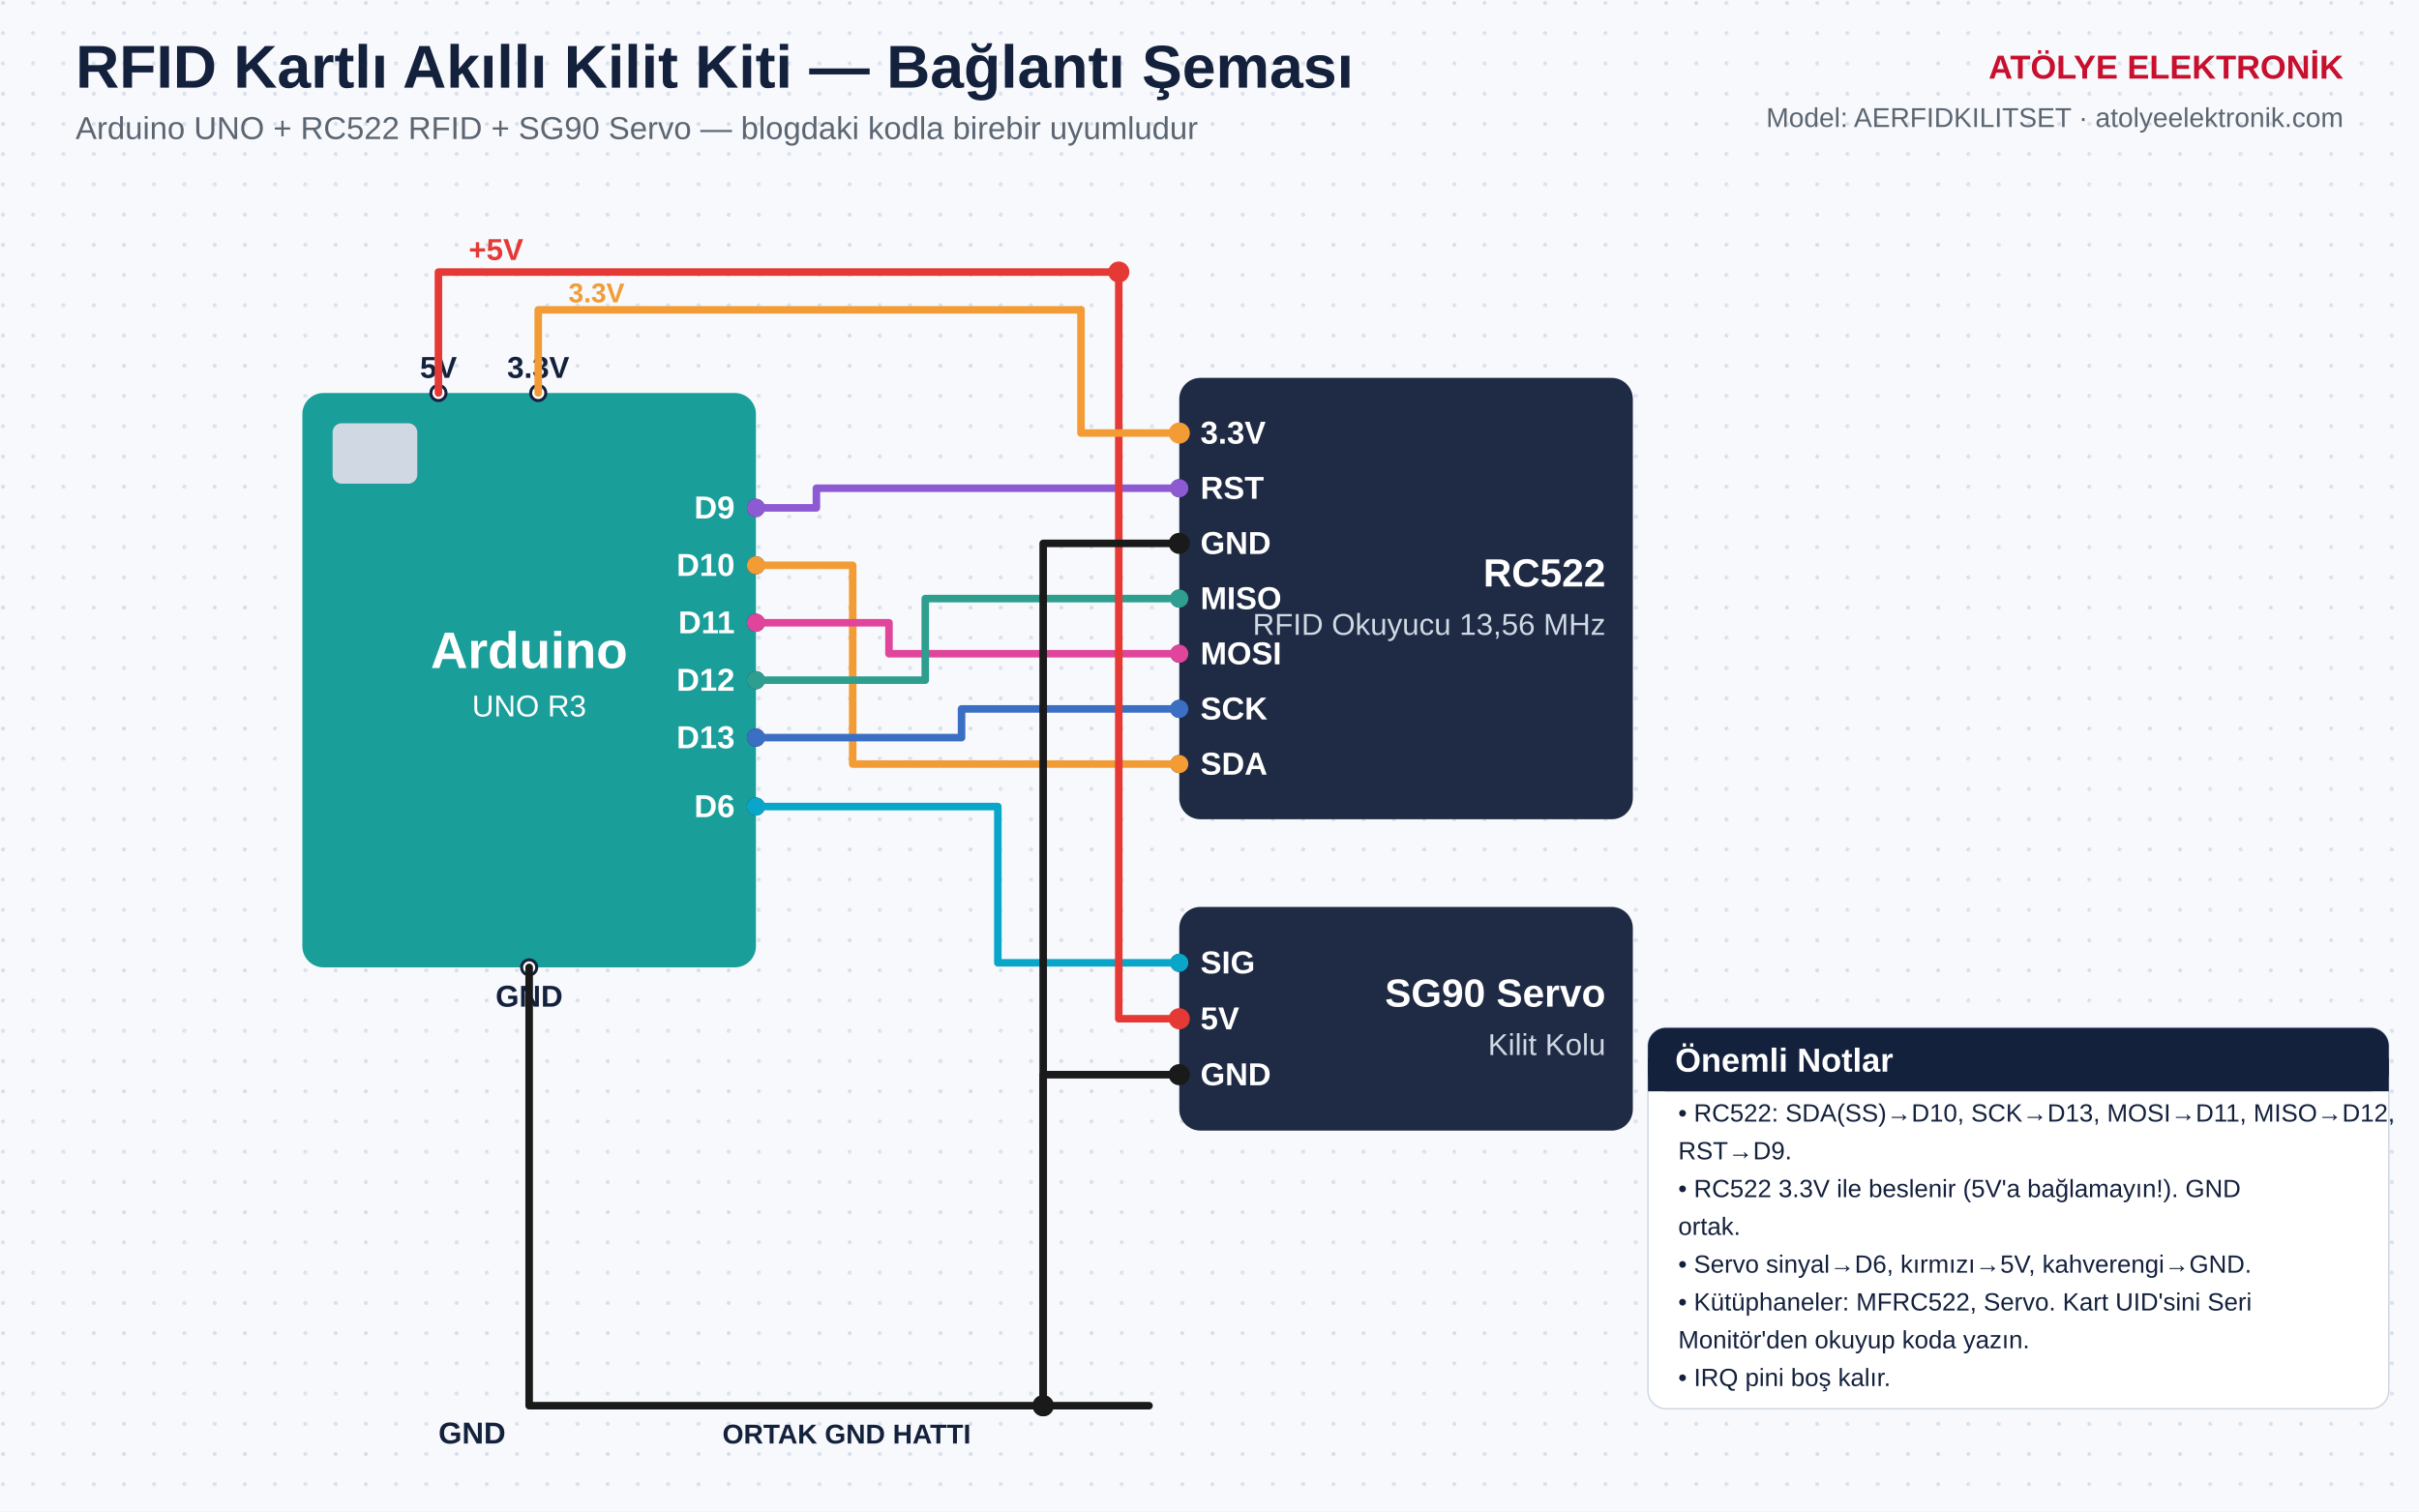
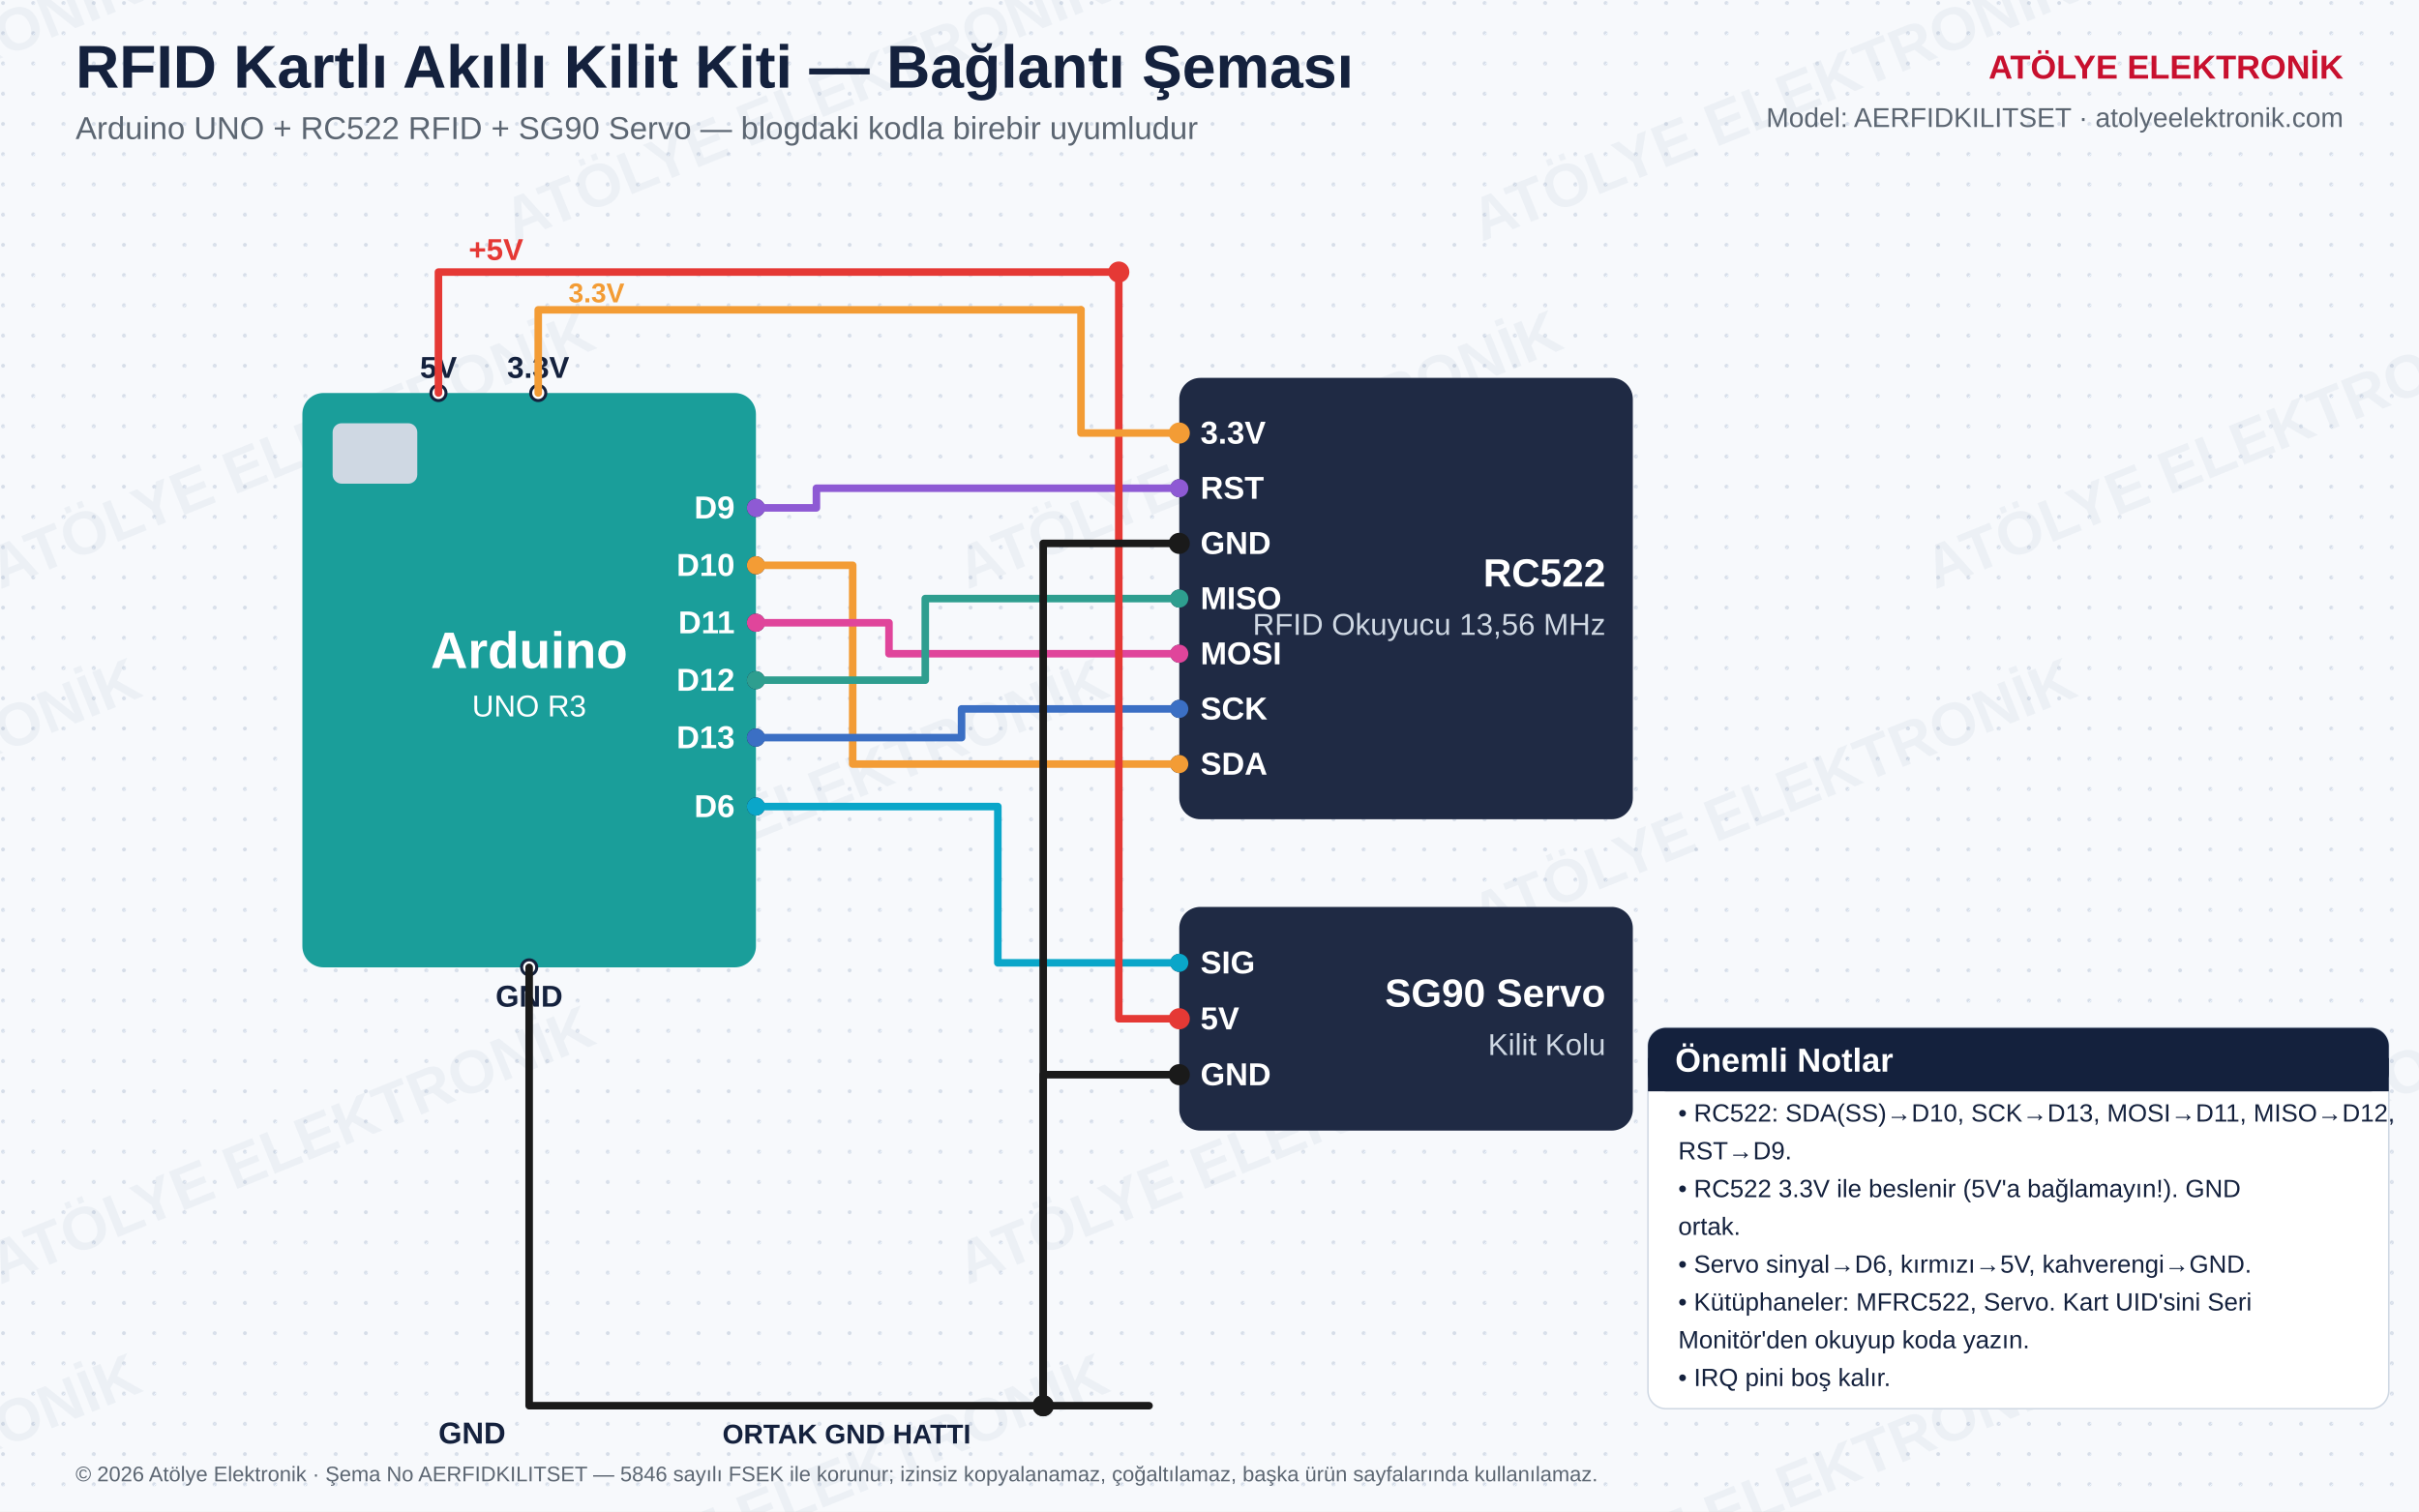
<svg xmlns="http://www.w3.org/2000/svg" width="1600" height="1000" viewBox="0 0 1600 1000" font-family="Segoe UI, Arial, sans-serif">
  <defs>
    <pattern id="dots" width="20" height="20" patternUnits="userSpaceOnUse">
      <circle cx="2" cy="2" r="1.3" fill="#d6dde8" />
    </pattern>
  </defs>
  <rect width="1600" height="1000" fill="#f7f9fc" />
  <rect width="1600" height="1000" fill="url(#dots)" />
+   <g opacity="0.045" font-weight="800" font-size="40" fill="#003360">
+     <text x="-300" y="160" transform="rotate(-22 -300 160)">ATÖLYE ELEKTRONİK</text>
+     <text x="340" y="160" transform="rotate(-22 340 160)">ATÖLYE ELEKTRONİK</text>
+     <text x="980" y="160" transform="rotate(-22 980 160)">ATÖLYE ELEKTRONİK</text>
+     <text x="1620" y="160" transform="rotate(-22 1620 160)">ATÖLYE ELEKTRONİK</text>
+     <text x="0" y="390" transform="rotate(-22 0 390)">ATÖLYE ELEKTRONİK</text>
+     <text x="640" y="390" transform="rotate(-22 640 390)">ATÖLYE ELEKTRONİK</text>
+     <text x="1280" y="390" transform="rotate(-22 1280 390)">ATÖLYE ELEKTRONİK</text>
+     <text x="-300" y="620" transform="rotate(-22 -300 620)">ATÖLYE ELEKTRONİK</text>
+     <text x="340" y="620" transform="rotate(-22 340 620)">ATÖLYE ELEKTRONİK</text>
+     <text x="980" y="620" transform="rotate(-22 980 620)">ATÖLYE ELEKTRONİK</text>
+     <text x="1620" y="620" transform="rotate(-22 1620 620)">ATÖLYE ELEKTRONİK</text>
+     <text x="0" y="850" transform="rotate(-22 0 850)">ATÖLYE ELEKTRONİK</text>
+     <text x="640" y="850" transform="rotate(-22 640 850)">ATÖLYE ELEKTRONİK</text>
+     <text x="1280" y="850" transform="rotate(-22 1280 850)">ATÖLYE ELEKTRONİK</text>
+     <text x="-300" y="1080" transform="rotate(-22 -300 1080)">ATÖLYE ELEKTRONİK</text>
+     <text x="340" y="1080" transform="rotate(-22 340 1080)">ATÖLYE ELEKTRONİK</text>
+     <text x="980" y="1080" transform="rotate(-22 980 1080)">ATÖLYE ELEKTRONİK</text>
+     <text x="1620" y="1080" transform="rotate(-22 1620 1080)">ATÖLYE ELEKTRONİK</text>
+   </g>
  <text x="50" y="58" font-size="40" font-weight="800" fill="#14213d">RFID Kartlı Akıllı Kilit Kiti — Bağlantı Şeması</text>
  <text x="50" y="92" font-size="21" fill="#5c6672">Arduino UNO + RC522 RFID + SG90 Servo — blogdaki kodla birebir uyumludur</text>
  <text x="1550" y="52" text-anchor="end" font-size="22" font-weight="800" fill="#c8102e">ATÖLYE ELEKTRONİK</text>
  <text x="1550" y="84" text-anchor="end" font-size="18" fill="#5c6672">Model: AERFIDKILITSET · atolyeelektronik.com</text>
  <rect x="200" y="260" width="300" height="380" rx="14" fill="#1a9e9a" />
  <text x="350.0" y="442.0" text-anchor="middle" font-size="34" font-weight="700" fill="#fff">Arduino</text>
  <text x="350.0" y="474.0" text-anchor="middle" font-size="20" fill="#ffffff">UNO R3</text>
+   <text x="486" y="457.0" text-anchor="end" font-size="21" font-weight="700" fill="#fff">D12</text>
+   <circle cx="500" cy="450.0" r="5" fill="#fff" stroke="#14213d" stroke-width="2" />
+   <text x="486" y="419.0" text-anchor="end" font-size="21" font-weight="700" fill="#fff">D11</text>
+   <circle cx="500" cy="412.0" r="5" fill="#fff" stroke="#14213d" stroke-width="2" />
+   <text x="486" y="381.0" text-anchor="end" font-size="21" font-weight="700" fill="#fff">D10</text>
+   <circle cx="500" cy="374.0" r="5" fill="#fff" stroke="#14213d" stroke-width="2" />
+   <text x="486" y="495.0" text-anchor="end" font-size="21" font-weight="700" fill="#fff">D13</text>
+   <circle cx="500" cy="488.0" r="5" fill="#fff" stroke="#14213d" stroke-width="2" />
  <text x="486" y="540.6" text-anchor="end" font-size="21" font-weight="700" fill="#fff">D6</text>
  <circle cx="500" cy="533.6" r="5" fill="#fff" stroke="#14213d" stroke-width="2" />
-   <text x="486" y="381.0" text-anchor="end" font-size="21" font-weight="700" fill="#fff">D10</text>
-   <circle cx="500" cy="374.0" r="5" fill="#fff" stroke="#14213d" stroke-width="2" />
-   <text x="486" y="419.0" text-anchor="end" font-size="21" font-weight="700" fill="#fff">D11</text>
-   <circle cx="500" cy="412.0" r="5" fill="#fff" stroke="#14213d" stroke-width="2" />
-   <text x="486" y="495.0" text-anchor="end" font-size="21" font-weight="700" fill="#fff">D13</text>
-   <circle cx="500" cy="488.0" r="5" fill="#fff" stroke="#14213d" stroke-width="2" />
  <text x="486" y="343.0" text-anchor="end" font-size="21" font-weight="700" fill="#fff">D9</text>
  <circle cx="500" cy="336.0" r="5" fill="#fff" stroke="#14213d" stroke-width="2" />
-   <text x="486" y="457.0" text-anchor="end" font-size="21" font-weight="700" fill="#fff">D12</text>
-   <circle cx="500" cy="450.0" r="5" fill="#fff" stroke="#14213d" stroke-width="2" />
  <text x="290.0" y="250" text-anchor="middle" font-size="20" font-weight="700" fill="#14213d">5V</text>
  <circle cx="290.0" cy="260" r="5" fill="#fff" stroke="#14213d" stroke-width="2" />
  <text x="356.0" y="250" text-anchor="middle" font-size="20" font-weight="700" fill="#14213d">3.3V</text>
  <circle cx="356.0" cy="260" r="5" fill="#fff" stroke="#14213d" stroke-width="2" />
  <text x="350.0" y="666" text-anchor="middle" font-size="20" font-weight="700" fill="#14213d">GND</text>
  <circle cx="350.0" cy="640" r="5" fill="#fff" stroke="#14213d" stroke-width="2" />
  <rect x="220" y="280" width="56" height="40" rx="6" fill="#cfd8e3" />
  <rect x="780" y="250" width="300" height="292" rx="14" fill="#1f2a44" />
  <text x="1062" y="388.0" text-anchor="end" font-size="26" font-weight="700" fill="#fff">RC522</text>
  <text x="1062" y="420.0" text-anchor="end" font-size="20" fill="#cfd8e3">RFID Okuyucu 13,56 MHz</text>
  <text x="794" y="293.5" font-size="21" font-weight="700" fill="#fff">3.3V</text>
  <circle cx="780" cy="286.5" r="5" fill="#fff" stroke="#14213d" stroke-width="2" />
  <text x="794" y="330.0" font-size="21" font-weight="700" fill="#fff">RST</text>
  <circle cx="780" cy="323.0" r="5" fill="#fff" stroke="#14213d" stroke-width="2" />
  <text x="794" y="366.5" font-size="21" font-weight="700" fill="#fff">GND</text>
  <circle cx="780" cy="359.5" r="5" fill="#fff" stroke="#14213d" stroke-width="2" />
  <text x="794" y="403.0" font-size="21" font-weight="700" fill="#fff">MISO</text>
  <circle cx="780" cy="396.0" r="5" fill="#fff" stroke="#14213d" stroke-width="2" />
  <text x="794" y="439.5" font-size="21" font-weight="700" fill="#fff">MOSI</text>
  <circle cx="780" cy="432.5" r="5" fill="#fff" stroke="#14213d" stroke-width="2" />
  <text x="794" y="476.0" font-size="21" font-weight="700" fill="#fff">SCK</text>
  <circle cx="780" cy="469.0" r="5" fill="#fff" stroke="#14213d" stroke-width="2" />
  <text x="794" y="512.5" font-size="21" font-weight="700" fill="#fff">SDA</text>
  <circle cx="780" cy="505.5" r="5" fill="#fff" stroke="#14213d" stroke-width="2" />
  <rect x="780" y="600" width="300" height="148" rx="14" fill="#1f2a44" />
  <text x="1062" y="666.0" text-anchor="end" font-size="26" font-weight="700" fill="#fff">SG90 Servo</text>
  <text x="1062" y="698.0" text-anchor="end" font-size="20" fill="#cfd8e3">Kilit Kolu</text>
  <text x="794" y="644.0" font-size="21" font-weight="700" fill="#fff">SIG</text>
  <circle cx="780" cy="637.0" r="5" fill="#fff" stroke="#14213d" stroke-width="2" />
  <text x="794" y="681.0" font-size="21" font-weight="700" fill="#fff">5V</text>
  <circle cx="780" cy="674.0" r="5" fill="#fff" stroke="#14213d" stroke-width="2" />
  <text x="794" y="718.0" font-size="21" font-weight="700" fill="#fff">GND</text>
  <circle cx="780" cy="711.0" r="5" fill="#fff" stroke="#14213d" stroke-width="2" />
  <path d="M 500 336.0 L 540 336.0 L 540 323.0 L 780 323.0" fill="none" stroke="#8e5ad4" stroke-width="5" stroke-linejoin="round" stroke-linecap="round" />
  <circle cx="500" cy="336.0" r="6" fill="#8e5ad4" />
  <circle cx="780" cy="323.0" r="6" fill="#8e5ad4" />
  <path d="M 500 374.0 L 564 374.0 L 564 505.5 L 780 505.5" fill="none" stroke="#f39c35" stroke-width="5" stroke-linejoin="round" stroke-linecap="round" />
  <circle cx="500" cy="374.0" r="6" fill="#f39c35" />
  <circle cx="780" cy="505.5" r="6" fill="#f39c35" />
  <path d="M 500 412.0 L 588 412.0 L 588 432.5 L 780 432.5" fill="none" stroke="#e0459b" stroke-width="5" stroke-linejoin="round" stroke-linecap="round" />
  <circle cx="500" cy="412.0" r="6" fill="#e0459b" />
  <circle cx="780" cy="432.5" r="6" fill="#e0459b" />
  <path d="M 500 450.0 L 612 450.0 L 612 396.0 L 780 396.0" fill="none" stroke="#2e9e8f" stroke-width="5" stroke-linejoin="round" stroke-linecap="round" />
  <circle cx="500" cy="450.0" r="6" fill="#2e9e8f" />
  <circle cx="780" cy="396.0" r="6" fill="#2e9e8f" />
  <path d="M 500 488.0 L 636 488.0 L 636 469.0 L 780 469.0" fill="none" stroke="#3b6fc4" stroke-width="5" stroke-linejoin="round" stroke-linecap="round" />
  <circle cx="500" cy="488.0" r="6" fill="#3b6fc4" />
  <circle cx="780" cy="469.0" r="6" fill="#3b6fc4" />
  <path d="M 500 533.6 L 660 533.6 L 660 637.0 L 780 637.0" fill="none" stroke="#0aa6c9" stroke-width="5" stroke-linejoin="round" stroke-linecap="round" />
  <circle cx="500" cy="533.6" r="6" fill="#0aa6c9" />
  <circle cx="780" cy="637.0" r="6" fill="#0aa6c9" />
  <path d="M 290.0 260 L 290.0 180 L 740 180" fill="none" stroke="#e53935" stroke-width="5" stroke-linejoin="round" stroke-linecap="round" />
  <text x="310.0" y="172" text-anchor="start" font-size="20" font-weight="700" fill="#e53935">+5V</text>
  <path d="M 780 674.0 L 740 674.0 L 740 180" fill="none" stroke="#e53935" stroke-width="5" stroke-linejoin="round" stroke-linecap="round" />
  <circle cx="740" cy="180" r="7" fill="#e53935" />
  <circle cx="780" cy="674.0" r="7" fill="#e53935" />
  <path d="M 356.0 260 L 356.0 205 L 715 205" fill="none" stroke="#f39c35" stroke-width="5" stroke-linejoin="round" stroke-linecap="round" />
  <text x="376.0" y="200" text-anchor="start" font-size="18" font-weight="700" fill="#f39c35">3.3V</text>
  <path d="M 780 286.5 L 715 286.5 L 715 205" fill="none" stroke="#f39c35" stroke-width="5" stroke-linejoin="round" stroke-linecap="round" />
  <circle cx="780" cy="286.5" r="7" fill="#f39c35" />
  <path d="M 350.0 640 L 350.0 930 L 760 930" fill="none" stroke="#1a1a1a" stroke-width="5" stroke-linejoin="round" stroke-linecap="round" />
  <text x="290.0" y="955" text-anchor="start" font-size="20" font-weight="700" fill="#14213d">GND</text>
  <path d="M 780 359.5 L 690 359.5 L 690 930" fill="none" stroke="#1a1a1a" stroke-width="5" stroke-linejoin="round" stroke-linecap="round" />
  <circle cx="690" cy="930" r="7" fill="#1a1a1a" />
  <circle cx="780" cy="359.5" r="7" fill="#1a1a1a" />
  <path d="M 780 711.0 L 690 711.0 L 690 930" fill="none" stroke="#1a1a1a" stroke-width="5" stroke-linejoin="round" stroke-linecap="round" />
  <circle cx="690" cy="930" r="7" fill="#1a1a1a" />
  <circle cx="780" cy="711.0" r="7" fill="#1a1a1a" />
  <text x="560" y="955" text-anchor="middle" font-size="18" font-weight="700" fill="#14213d">ORTAK GND HATTI</text>
  <rect x="1090" y="680" width="490" height="252" rx="12" fill="#fff" stroke="#cfd8e3" />
  <rect x="1090" y="680" width="490" height="42" rx="12" fill="#14213d" />
  <rect x="1090" y="700" width="490" height="22" fill="#14213d" />
  <text x="1108" y="709" font-size="22" font-weight="700" fill="#fff">Önemli Notlar</text>
  <text x="1110" y="742" font-size="16.5" fill="#14213d">• RC522: SDA(SS)→D10, SCK→D13, MOSI→D11, MISO→D12,</text>
  <text x="1110" y="767" font-size="16.5" fill="#14213d">   RST→D9.</text>
  <text x="1110" y="792" font-size="16.5" fill="#14213d">• RC522 3.3V ile beslenir (5V'a bağlamayın!). GND</text>
  <text x="1110" y="817" font-size="16.5" fill="#14213d">   ortak.</text>
  <text x="1110" y="842" font-size="16.5" fill="#14213d">• Servo sinyal→D6, kırmızı→5V, kahverengi→GND.</text>
  <text x="1110" y="867" font-size="16.5" fill="#14213d">• Kütüphaneler: MFRC522, Servo. Kart UID'sini Seri</text>
  <text x="1110" y="892" font-size="16.5" fill="#14213d">   Monitör'den okuyup koda yazın.</text>
  <text x="1110" y="917" font-size="16.5" fill="#14213d">• IRQ pini boş kalır.</text>
+   <text x="50" y="980" font-size="14" fill="#5c6672">© 2026 Atölye Elektronik · Şema No AERFIDKILITSET — 5846 sayılı FSEK ile korunur; izinsiz kopyalanamaz, çoğaltılamaz, başka ürün sayfalarında kullanılamaz.</text>
</svg>
